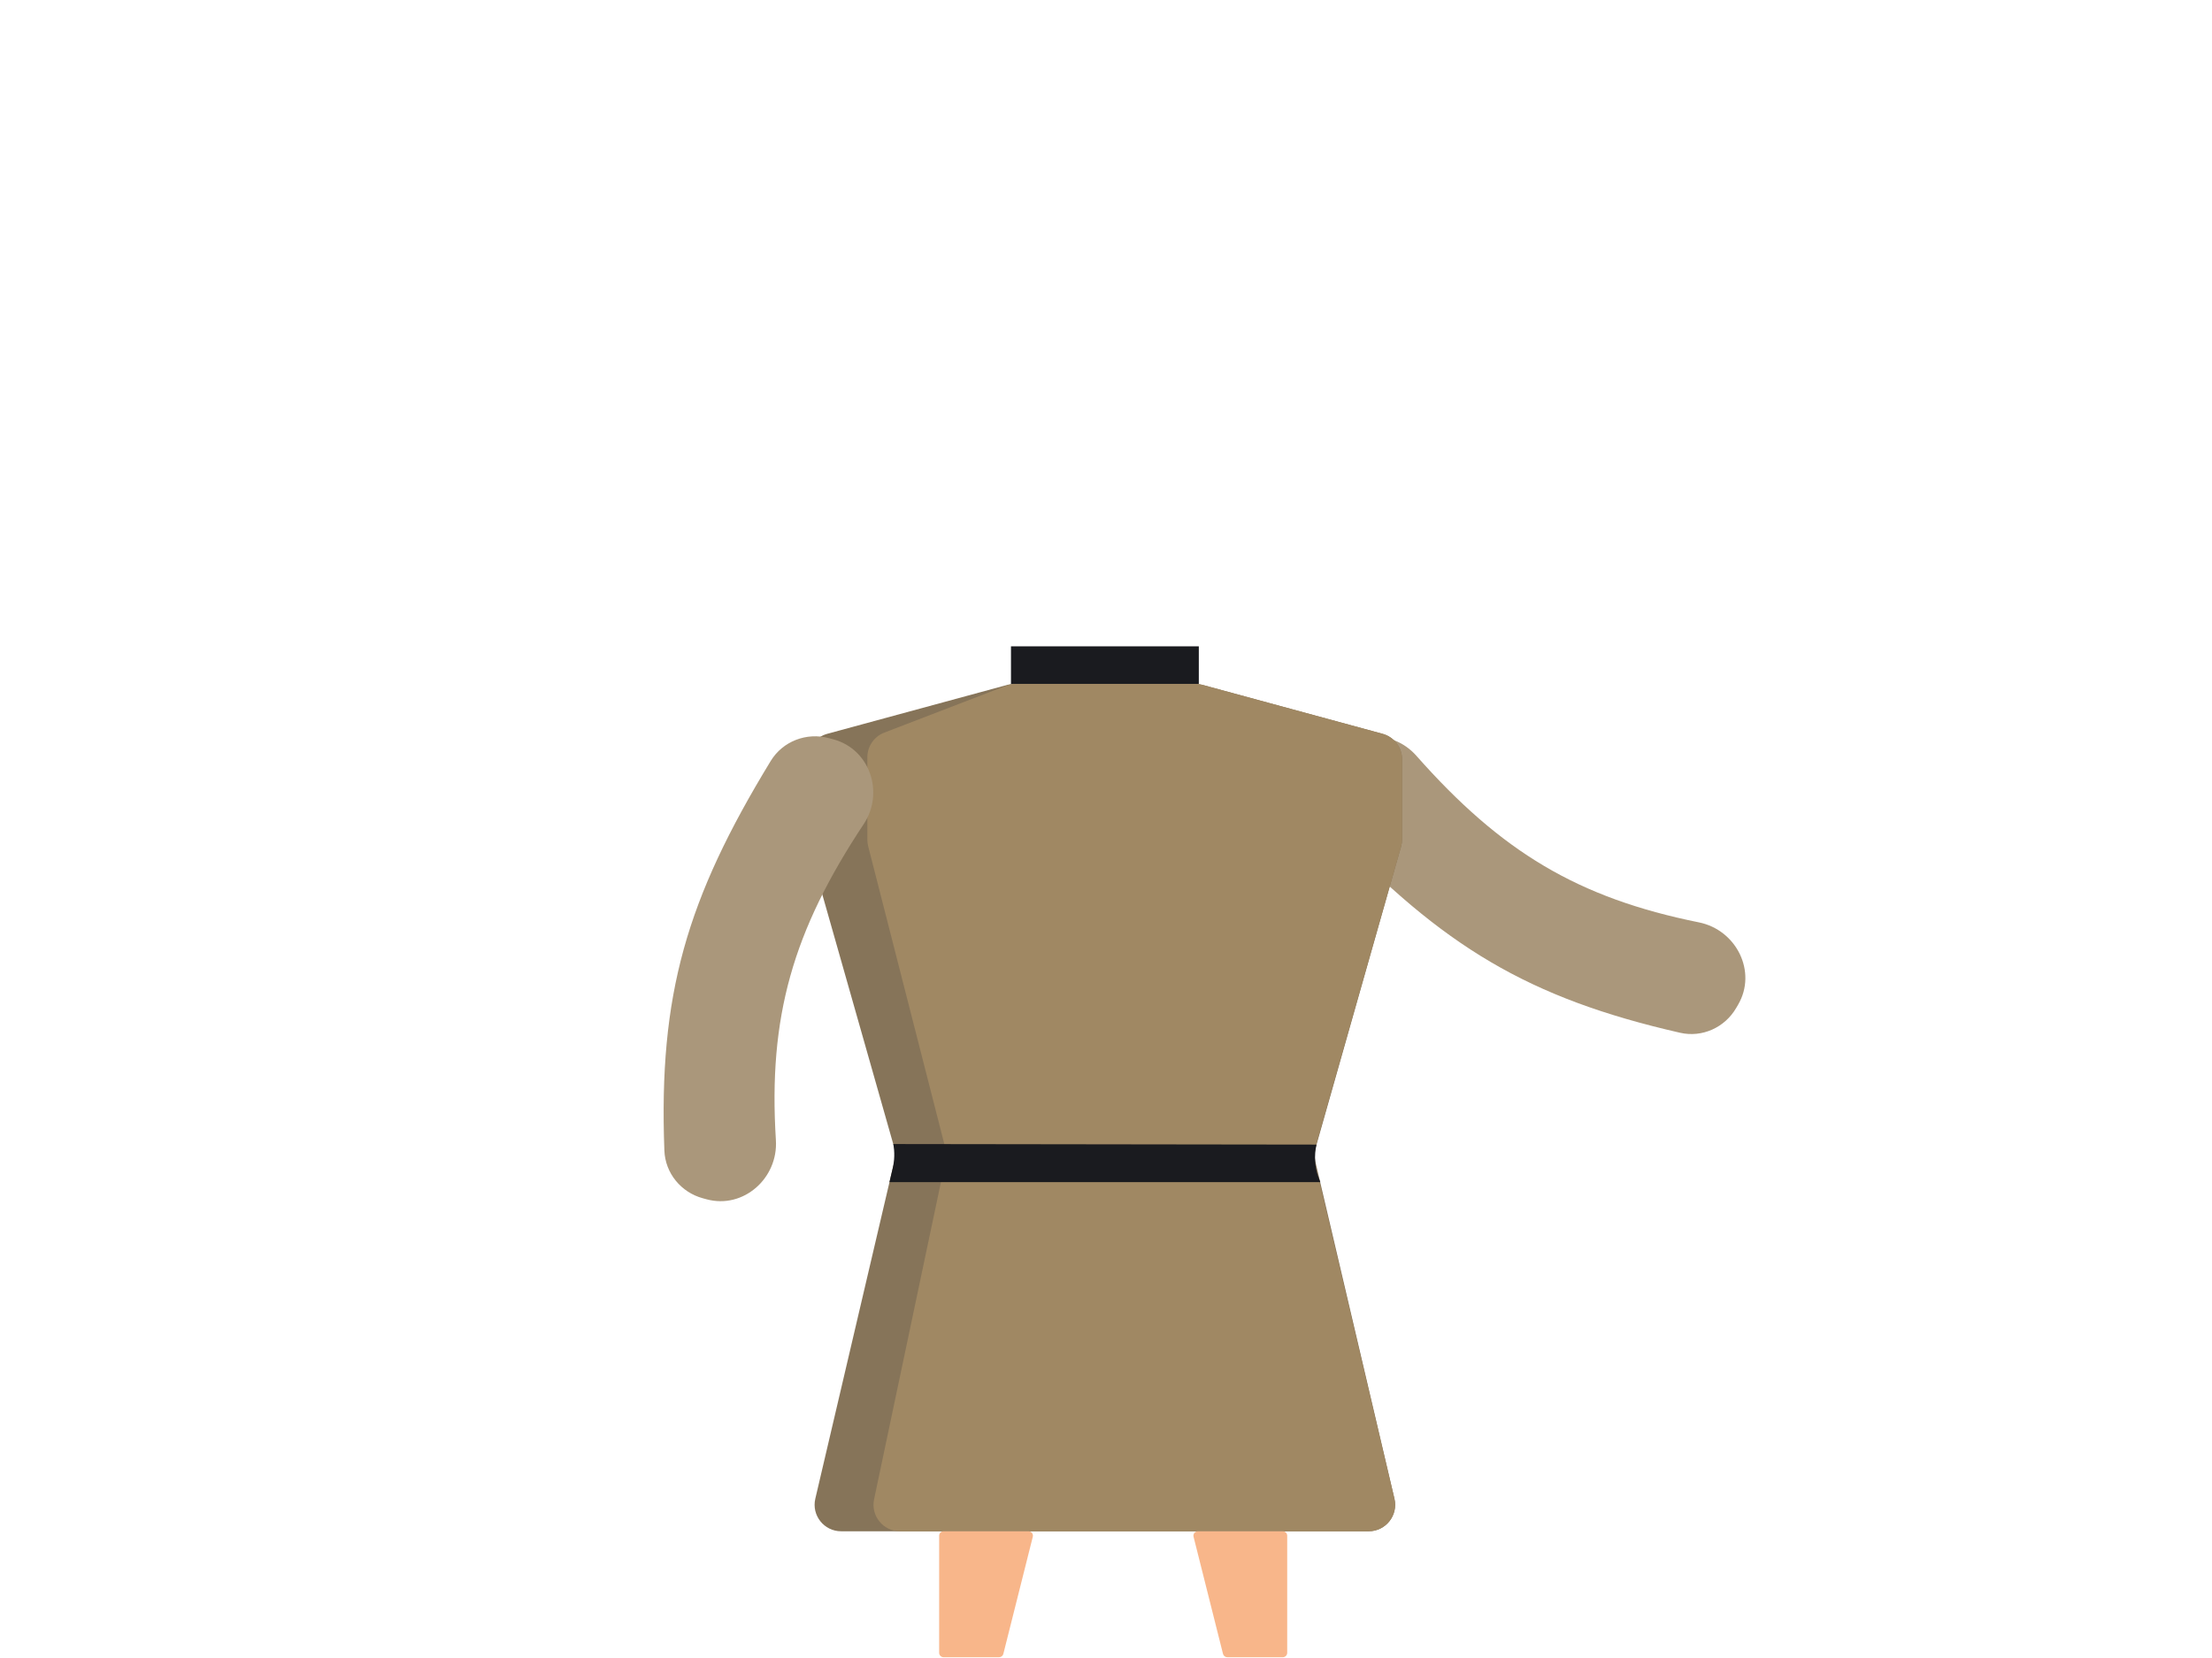
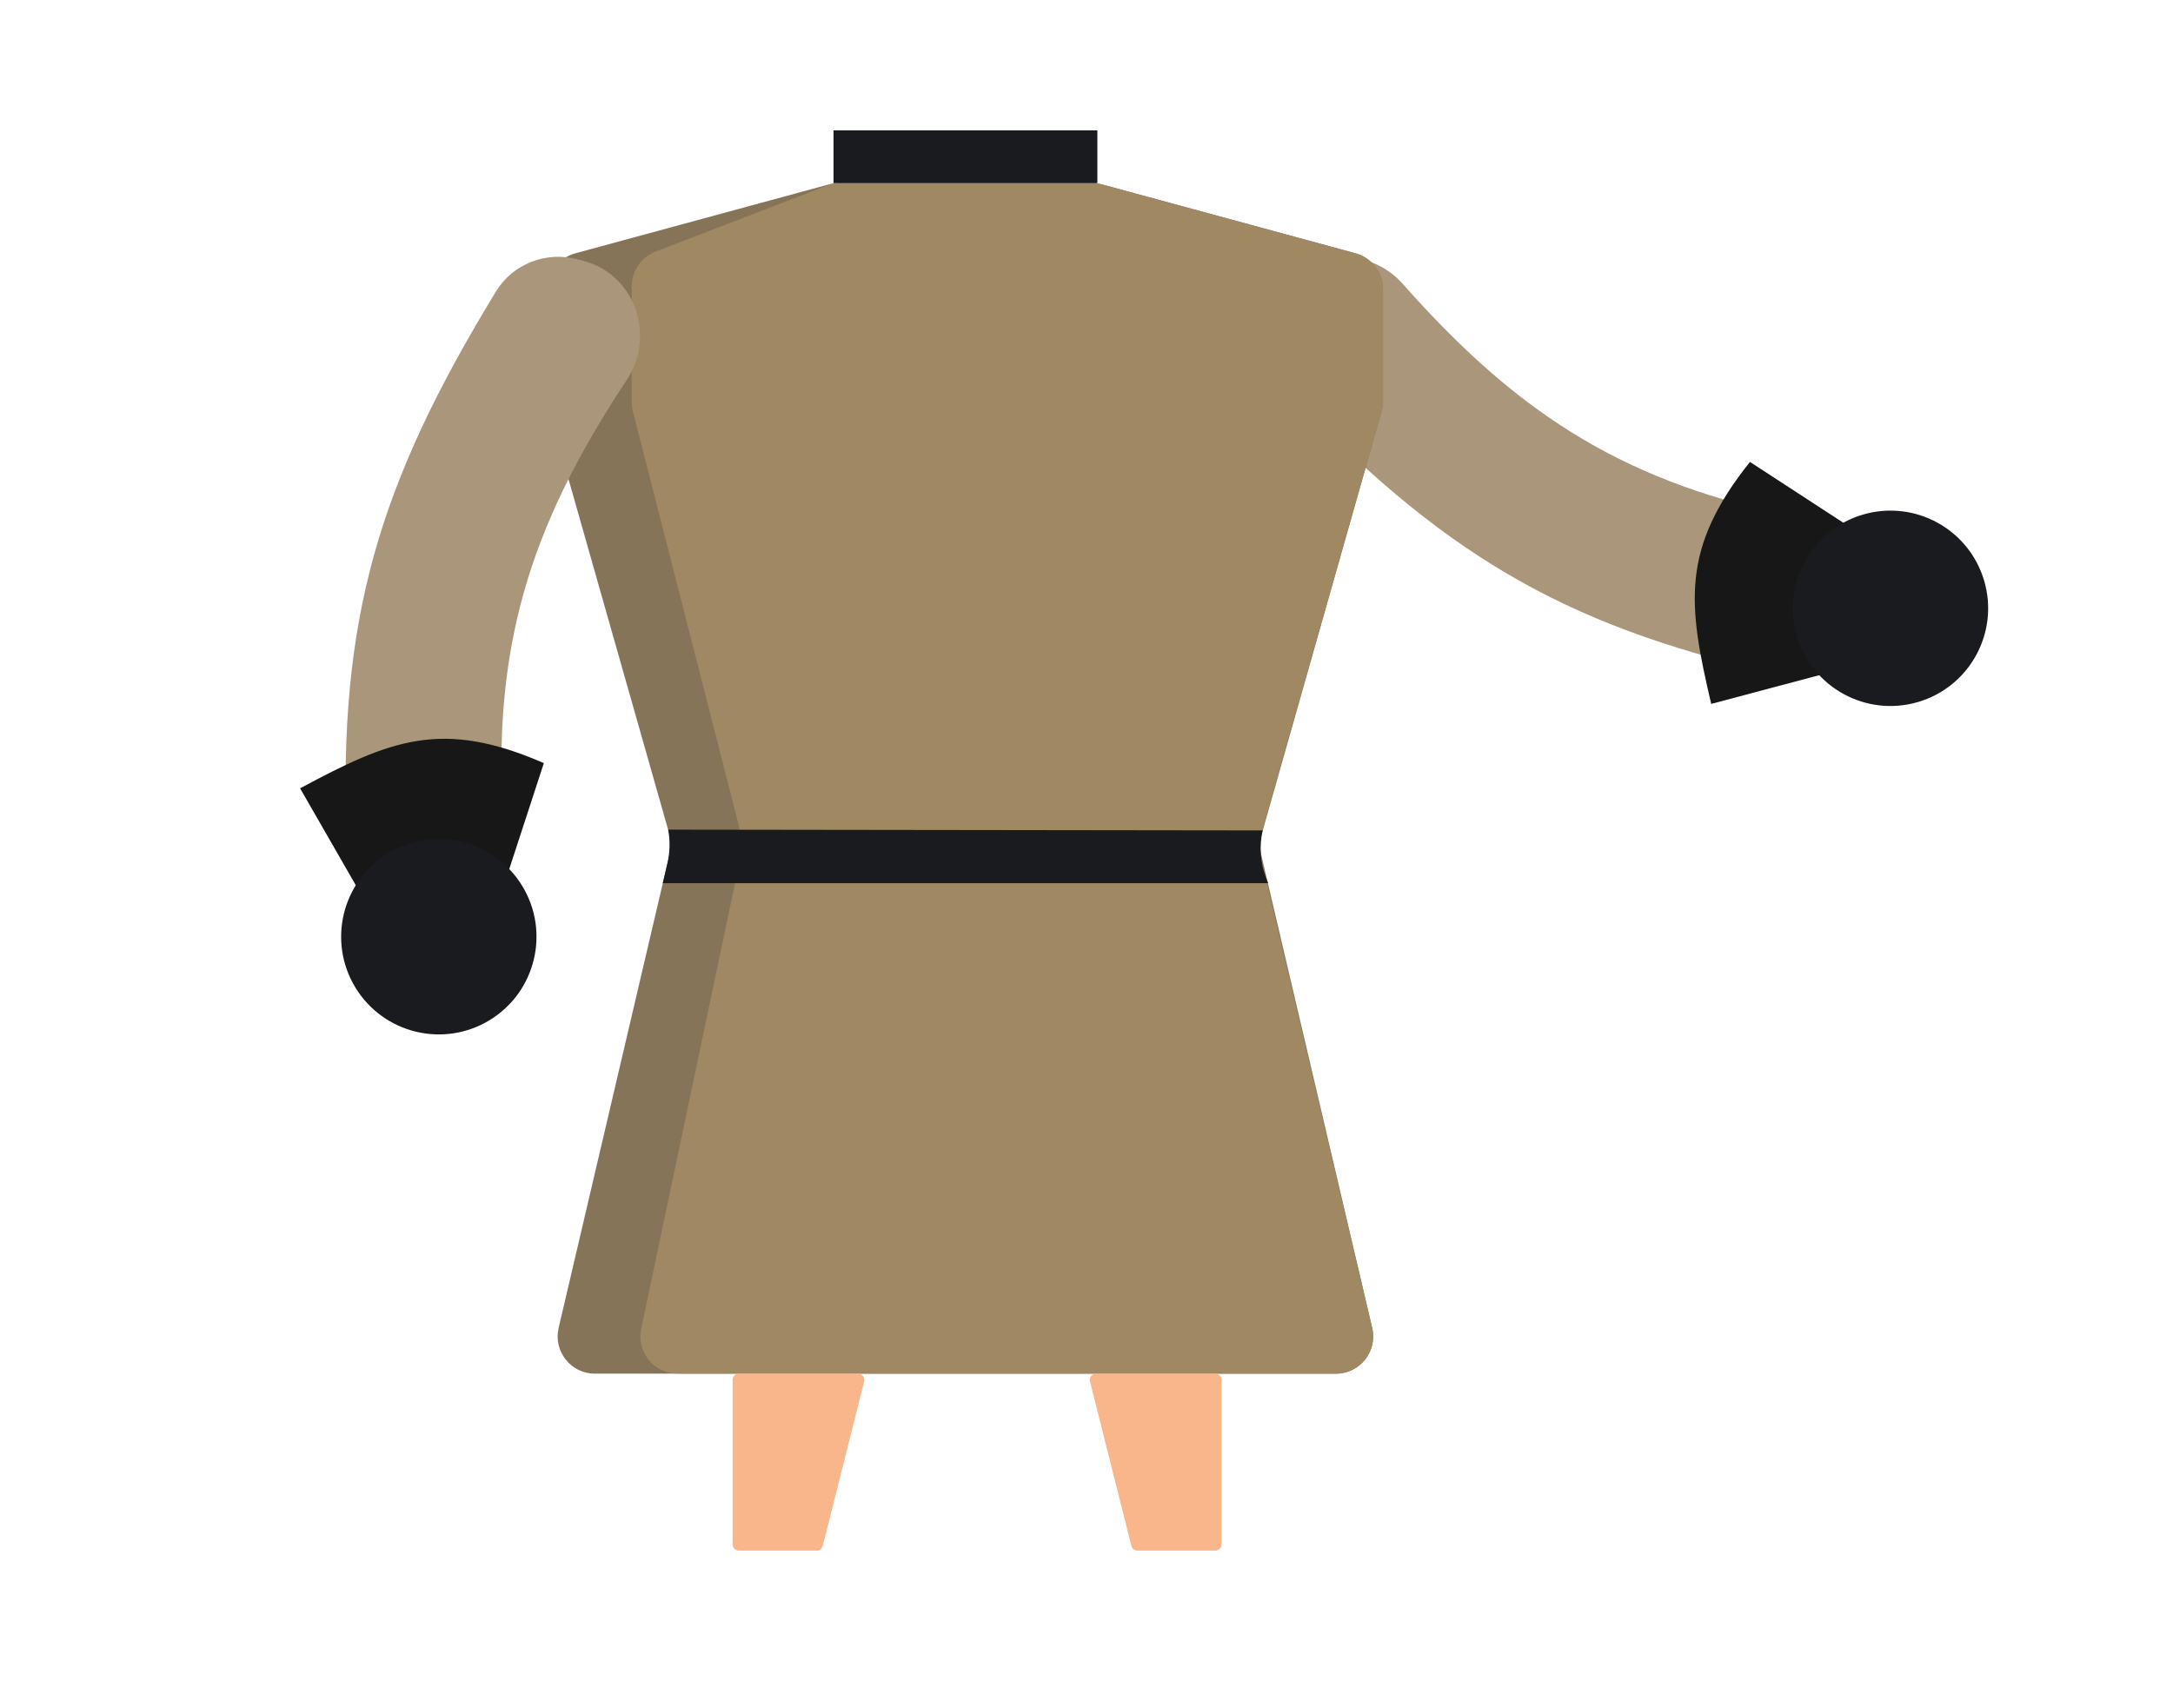
- <svg xmlns="http://www.w3.org/2000/svg" width="2002" height="1500" viewBox="0 0 2002 1500" fill="none">
-   <path d="M1573.13 909.308C1590.49 879.458 1571.49 841.696 1537.64 834.865C1428.02 812.743 1358.79 771.046 1281.87 684.021C1259.33 658.515 1217.92 661.125 1200.8 690.549L1198.61 694.312C1188.07 712.439 1190.46 735.4 1204.94 750.577C1305.87 856.42 1382.68 903.325 1520.63 934.793C1540.61 939.35 1561.08 930.022 1571.38 912.31L1573.13 909.308Z" fill="#AA977B" />
-   <path d="M1269 687.349C1269 676.518 1261.75 667.029 1251.3 664.188L1088.09 619.84C1086.04 619.282 1083.93 619 1081.8 619H918.206C916.08 619 913.964 619.282 911.913 619.84L748.71 664.188C738.258 667.029 731.003 676.518 731.003 687.349V759.656C731.003 761.875 731.311 764.083 731.918 766.217L809.304 1038.52C810.418 1042.44 810.515 1046.58 809.585 1050.55L737.908 1356.53C734.38 1371.58 745.809 1386 761.275 1386H1238.72C1254.19 1386 1265.62 1371.58 1262.09 1356.52L1190.42 1051.05C1189.49 1047.08 1189.58 1042.94 1190.7 1039.02L1268.09 766.212C1268.7 764.081 1269 761.876 1269 759.661V687.349Z" fill="#867459" />
-   <path d="M1269 687.349C1269 676.518 1261.75 667.029 1251.29 664.188L1088.09 619.84C1086.04 619.282 1083.92 619 1081.8 619H919.456C916.511 619 913.59 619.542 910.841 620.6L800.385 663.083C791.116 666.648 785 675.553 785 685.483V759.981C785 761.986 785.251 763.983 785.748 765.925L855.585 1039.08C856.496 1042.65 856.576 1046.37 855.817 1049.97L791.101 1357.05C787.957 1371.97 799.339 1386 814.585 1386H1238.66C1254.15 1386 1265.58 1371.55 1262.02 1356.48L1189.94 1051.59C1189 1047.6 1189.09 1043.43 1190.21 1039.49L1268.08 766.224C1268.69 764.085 1269 761.872 1269 759.647V687.349Z" fill="#A08863" />
-   <path d="M1085 585H915.003V619H1085V585Z" fill="#1A1B1F" />
-   <path d="M1191.5 1036L808.5 1035.5C809.812 1042.71 809.638 1050.18 807.967 1057.32L805 1070H1195L1193.62 1066.36C1189.96 1056.67 1189.22 1046.11 1191.5 1036Z" fill="#1A1B1F" />
-   <path d="M639.507 1085.51C672.835 1094.56 704.394 1066.44 702.23 1031.97C695.225 920.356 717.583 842.693 781.735 745.873C800.537 717.496 787.3 678.176 754.448 669.258L750.246 668.117C730.008 662.623 708.45 670.881 697.536 688.788C621.421 813.671 595.996 900.008 601.304 1041.4C602.073 1061.88 616.38 1079.24 636.156 1084.6L639.507 1085.51Z" fill="#AA977B" />
-   <path d="M849.997 1390C849.997 1387.79 851.788 1386 853.997 1386H930.867C933.471 1386 935.381 1388.45 934.746 1390.98L908.091 1496.98C907.644 1498.75 906.045 1500 904.212 1500H853.997C851.788 1500 849.997 1498.21 849.997 1496V1390Z" fill="#F8B68A" />
-   <path d="M1165 1390C1165 1387.79 1163.21 1386 1161 1386H1084.13C1081.52 1386 1079.61 1388.45 1080.25 1390.98L1106.9 1496.98C1107.35 1498.75 1108.95 1500 1110.78 1500H1161C1163.21 1500 1165 1498.21 1165 1496V1390Z" fill="#F8B68A" />
+ <svg xmlns="http://www.w3.org/2000/svg" width="1400" height="1100" viewBox="0 0 1400 1100" fill="none">
+   <path d="M1195.13 408.309C1212.49 378.458 1193.5 340.696 1159.64 333.865C1050.02 311.743 980.787 270.046 903.87 183.022C881.326 157.516 839.92 160.125 822.803 189.549L820.614 193.312C810.069 211.439 812.465 234.4 826.937 249.577C927.866 355.42 1004.68 402.325 1142.63 433.793C1162.61 438.35 1183.08 429.023 1193.38 411.31L1195.13 408.309Z" fill="#AA977B" />
+   <path d="M891.003 186.349C891.003 175.518 883.748 166.029 873.296 163.188L710.094 118.84C708.042 118.282 705.926 118 703.8 118H540.206C538.08 118 535.964 118.282 533.912 118.84L370.709 163.188C360.257 166.029 353.003 175.518 353.003 186.349V258.656C353.003 260.875 353.311 263.083 353.917 265.217L431.303 537.519C432.418 541.442 432.515 545.584 431.585 549.554L359.908 855.526C356.38 870.585 367.808 885 383.275 885H860.721C876.191 885 887.62 870.579 884.086 855.518L812.419 550.052C811.488 546.083 811.583 541.942 812.696 538.02L890.092 265.212C890.696 263.081 891.003 260.876 891.003 258.661V186.349Z" fill="#867459" />
+   <path d="M891 186.349C891 175.518 883.746 166.029 873.294 163.188L710.091 118.84C708.039 118.282 705.923 118 703.797 118H541.456C538.511 118 535.59 118.542 532.841 119.6L422.385 162.083C413.116 165.648 407 174.553 407 184.483V258.981C407 260.986 407.251 262.983 407.748 264.925L477.585 538.08C478.496 541.646 478.576 545.373 477.817 548.974L413.101 856.051C409.957 870.969 421.339 885 436.585 885H860.664C876.151 885 887.584 870.55 884.021 855.478L811.939 550.585C810.995 546.595 811.09 542.43 812.214 538.486L890.081 265.224C890.691 263.085 891 260.872 891 258.647V186.349Z" fill="#A08863" />
+   <path d="M707.003 84H537.003V118H707.003V84Z" fill="#1A1B1F" />
+   <path d="M813.499 535L430.499 534.5V534.5C431.811 541.714 431.637 549.184 429.966 556.324L426.999 569H816.999L815.622 565.362C811.955 555.668 811.216 545.11 813.499 535V535Z" fill="#1A1B1F" />
+   <path d="M261.507 584.515C294.835 593.562 326.394 565.438 324.23 530.972C317.225 419.356 339.583 341.693 403.735 244.873C422.537 216.496 409.3 177.176 376.448 168.258L372.246 167.117C352.008 161.623 330.45 169.881 319.536 187.788C243.421 312.671 217.996 399.008 223.304 540.403C224.073 560.88 238.38 578.236 258.156 583.605L261.507 584.515Z" fill="#AA977B" />
+   <path d="M471.997 889C471.997 886.791 473.788 885 475.997 885H552.867C555.471 885 557.381 887.45 556.746 889.975L530.091 995.975C529.644 997.754 528.045 999 526.212 999H475.997C473.788 999 471.997 997.209 471.997 995V889Z" fill="#F8B68A" />
+   <path d="M786.997 889C786.997 886.791 785.206 885 782.997 885H706.127C703.523 885 701.613 887.45 702.248 889.975L728.903 995.975C729.35 997.754 730.949 999 732.782 999H782.997C785.206 999 786.997 997.209 786.997 995V889Z" fill="#F8B68A" />
+   <path d="M1127.45 297.6L1199.84 344.764L1185.98 431.294L1102.48 453.492C1087.37 389.13 1082.84 353.596 1127.45 297.6Z" fill="#171717" />
+   <circle cx="1217.97" cy="391.911" r="62.927" transform="rotate(-16.4156 1217.97 391.911)" fill="#1A1B1F" />
+   <path d="M350.383 491.645L323.562 573.777L236.394 582.787L193.341 507.878C251.599 476.622 284.749 463.049 350.383 491.645Z" fill="#171717" />
+   <circle cx="282.718" cy="603.499" r="62.927" transform="rotate(58.5844 282.718 603.499)" fill="#1A1B1F" />
</svg>
